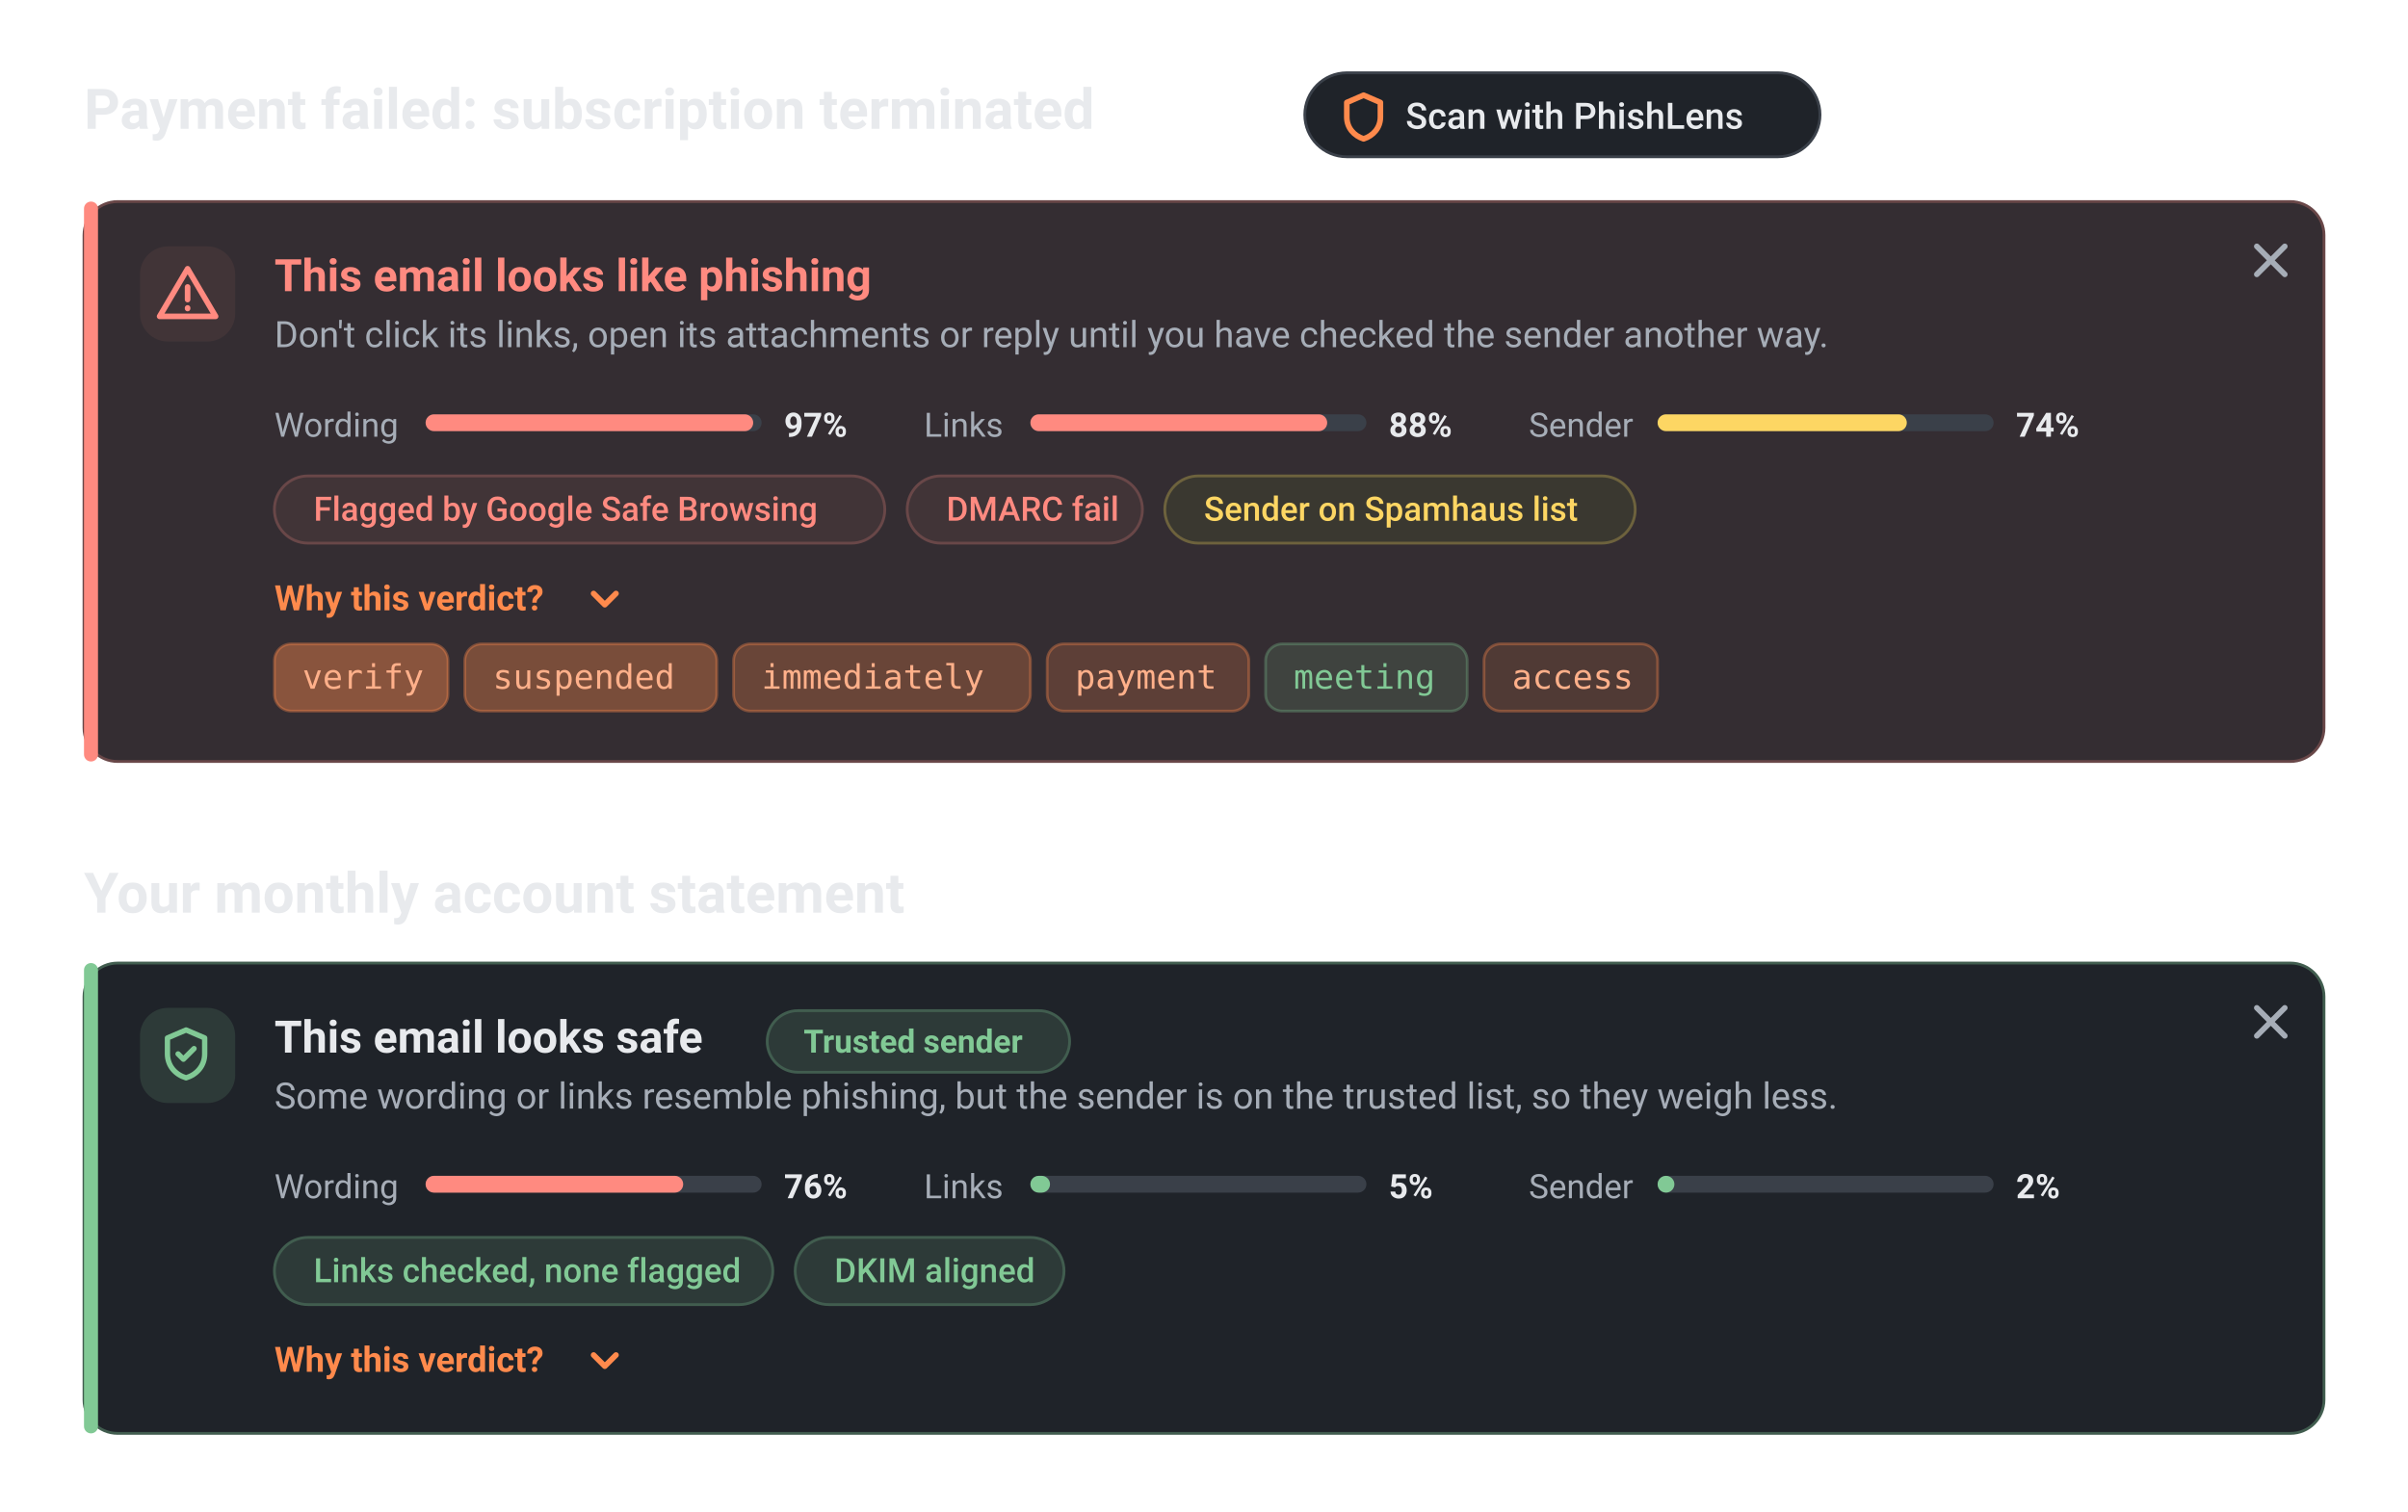
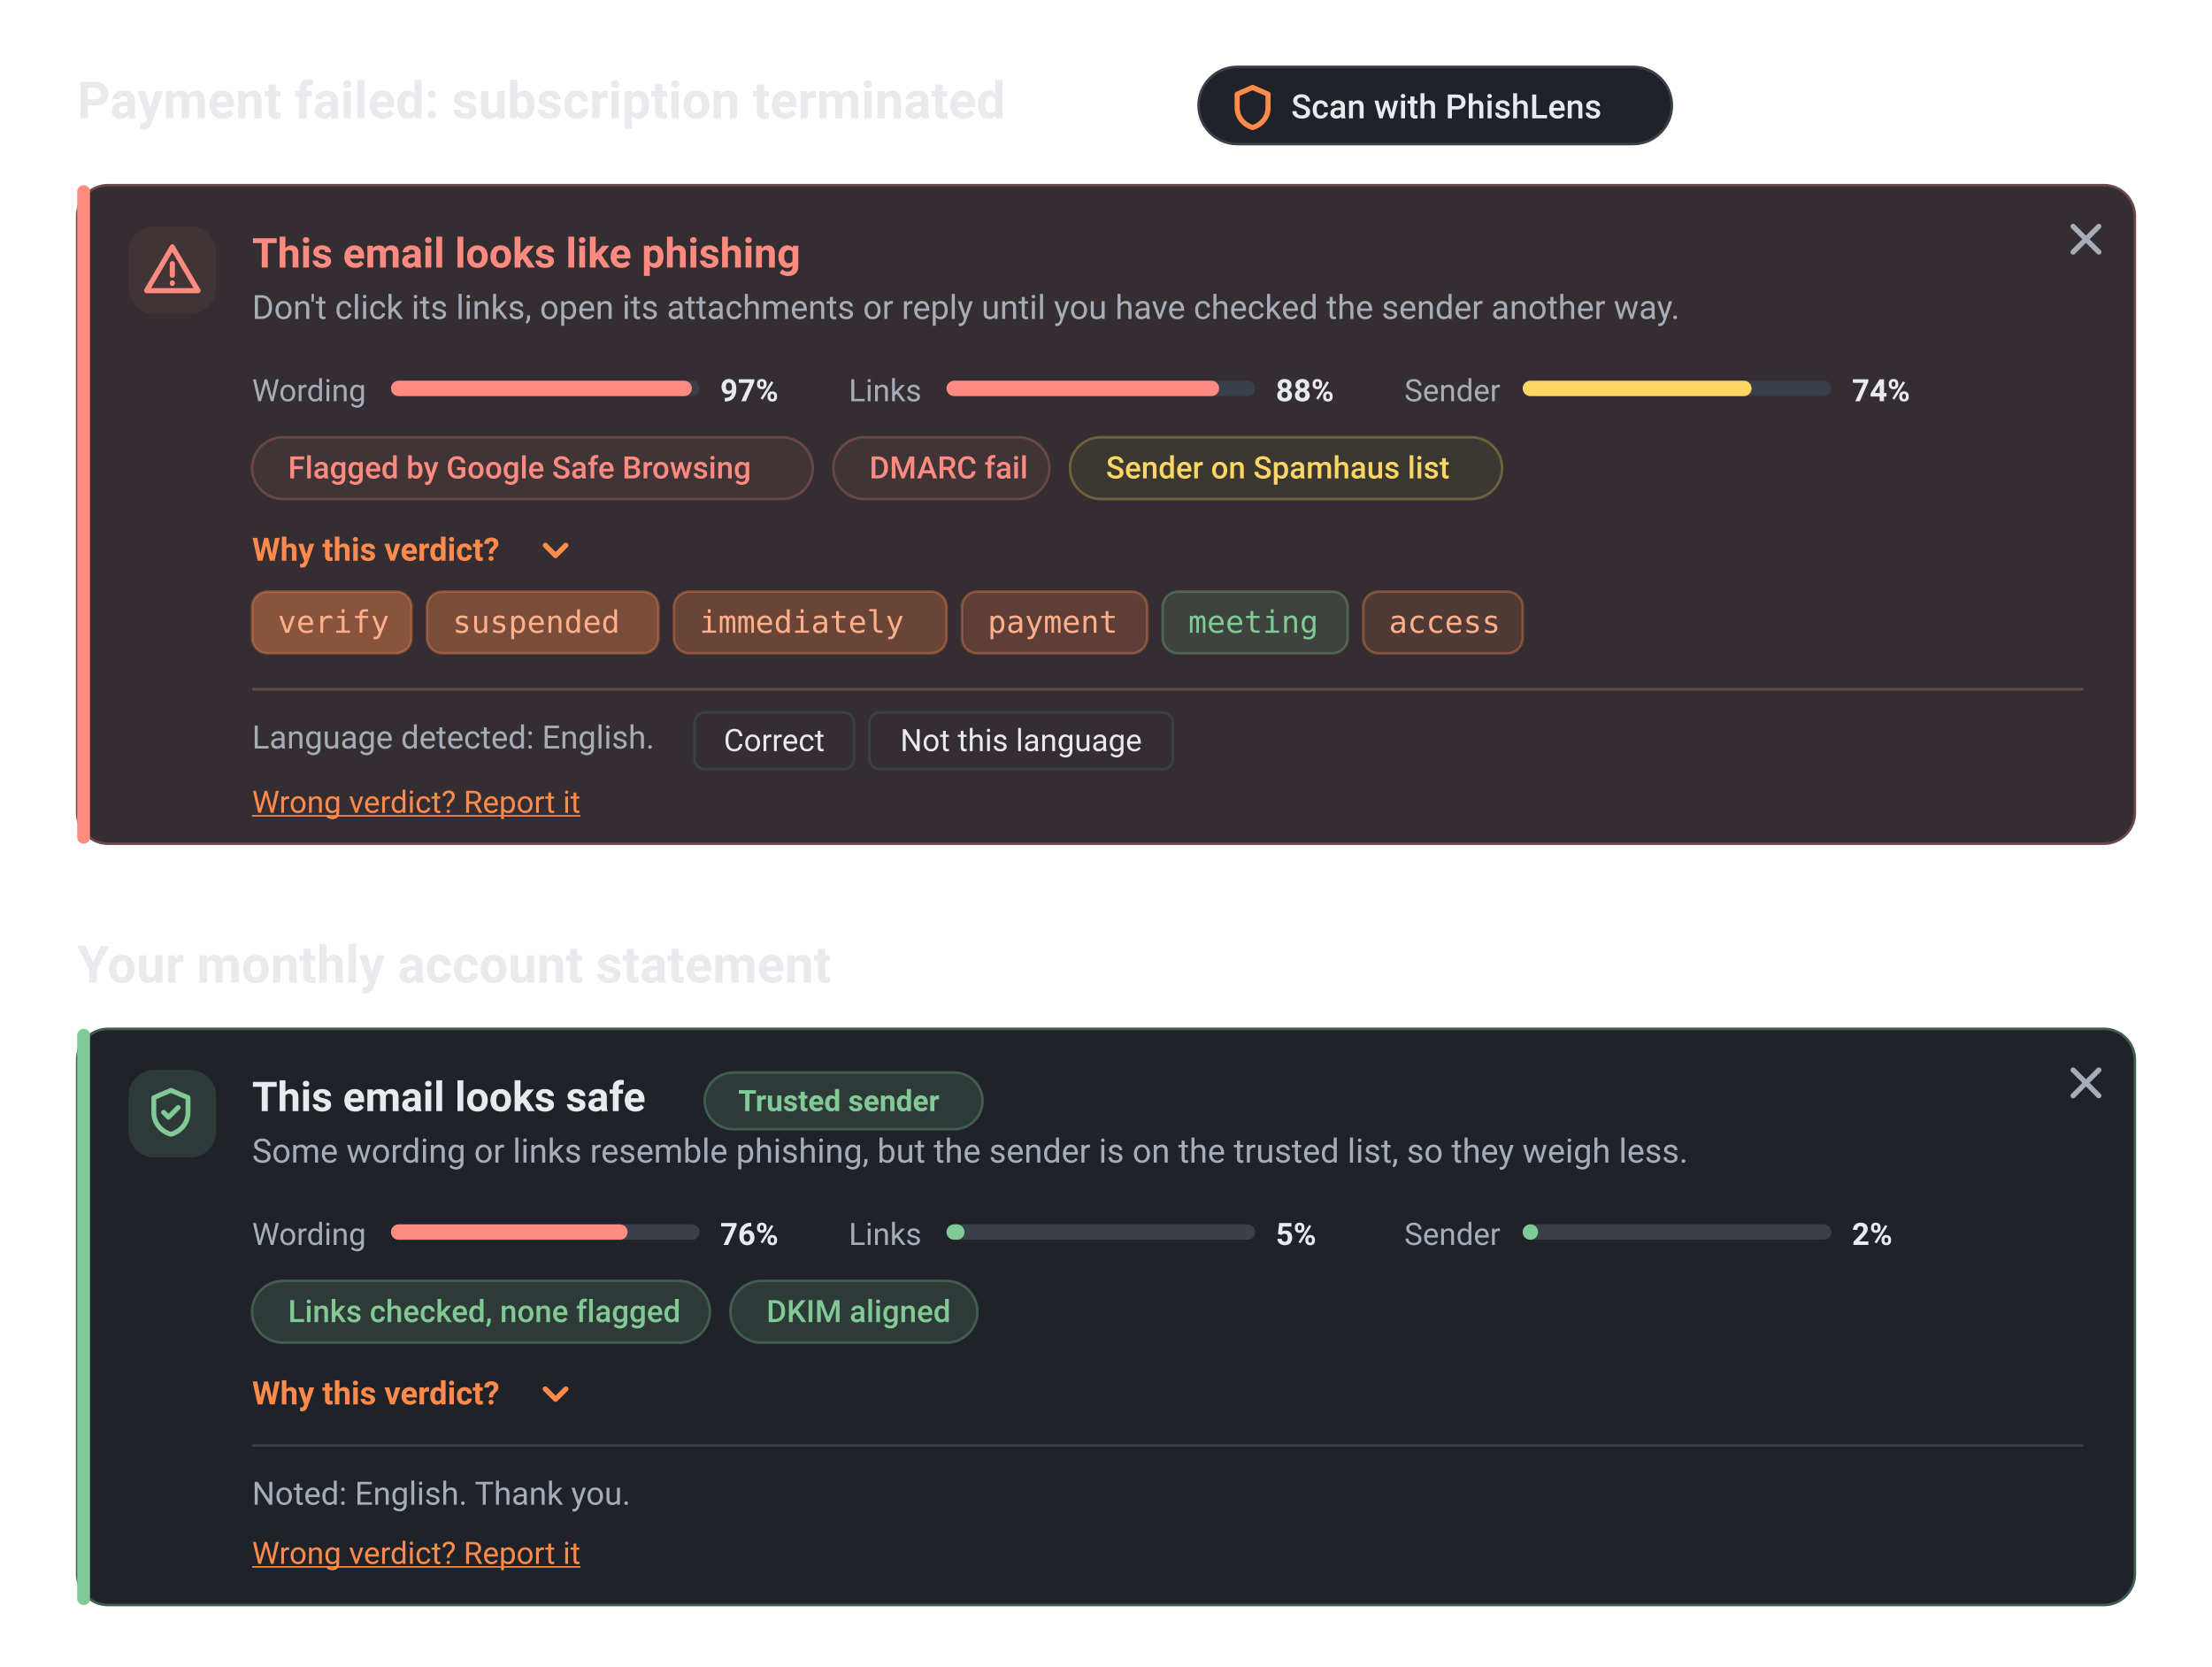
- <svg xmlns="http://www.w3.org/2000/svg" width="860" height="540" viewBox="0 0 860 540" role="img" aria-labelledby="t d">
+ <svg xmlns="http://www.w3.org/2000/svg" width="860" height="648" viewBox="0 0 860 648" role="img" aria-labelledby="t d">
  <style>
    text { font-family: "Google Sans", Roboto, "Segoe UI", Helvetica, Arial, sans-serif; }
    .mono { font-family: ui-monospace, SFMono-Regular, Menlo, Consolas, monospace; }
    .ic { fill: none; stroke-width: 2; stroke-linecap: round; stroke-linejoin: round; }
  </style>
-   <rect x="0" y="0" width="860" height="540" rx="18" fill="none" />
+   <rect x="0" y="0" width="860" height="648" rx="18" fill="none" />
  <text x="30" y="46" font-size="20" font-weight="600" fill="#e8eaed">Payment failed: subscription terminated</text>
  <rect x="466" y="26" width="184" height="30" rx="15" fill="#1f2329" stroke="#3a4049" />
  <g transform="translate(479 33)" class="ic" stroke="#ff8a4c">
    <path d="M8 1l6 2.6v5.2c0 3.9-2.6 6.7-6 7.8-3.4-1.1-6-3.9-6-7.8V3.6L8 1z" />
  </g>
  <text x="502" y="46" font-size="13" font-weight="500" fill="#e8eaed">Scan with PhishLens</text>
-   <rect x="30" y="72" width="800" height="200" rx="12" fill="#342d32" stroke="#694748" />
-   <rect x="30" y="72" width="5" height="200" rx="2.5" fill="#ff8a80" />
+   <rect x="30" y="72" width="800" height="256" rx="12" fill="#342d32" stroke="#694748" />
+   <rect x="30" y="72" width="5" height="256" rx="2.5" fill="#ff8a80" />
  <rect x="50" y="88" width="34" height="34" rx="10" fill="#413437" />
  <g transform="translate(55 93)" class="ic" stroke="#ff8a80">
    <path d="M12 3 L22 20 L2 20 Z" />
    <path d="M12 9.5 V14 M12 17 V17.2" />
  </g>
  <text x="98" y="104" font-size="16" font-weight="600" fill="#ff8a80">This email looks like phishing</text>
  <text x="98" y="124" font-size="13" fill="#a6adb7">Don't click its links, open its attachments or reply until you have checked the sender another way.</text>
  <g transform="translate(804 86)" class="ic" stroke="#a6adb7">
    <path d="M2 2l10 10M12 2L2 12" />
  </g>
  <text x="98" y="156" font-size="12" fill="#a6adb7">Wording</text>
  <rect x="152" y="148" width="120" height="6" rx="3" fill="#3a4049" />
  <rect x="152" y="148" width="117" height="6" rx="3" fill="#ff8a80" />
  <text x="280" y="156" font-size="12" font-weight="600" fill="#e8eaed">97%</text>
  <text x="330" y="156" font-size="12" fill="#a6adb7">Links</text>
  <rect x="368" y="148" width="120" height="6" rx="3" fill="#3a4049" />
  <rect x="368" y="148" width="106" height="6" rx="3" fill="#ff8a80" />
  <text x="496" y="156" font-size="12" font-weight="600" fill="#e8eaed">88%</text>
  <text x="546" y="156" font-size="12" fill="#a6adb7">Sender</text>
  <rect x="592" y="148" width="120" height="6" rx="3" fill="#3a4049" />
  <rect x="592" y="148" width="89" height="6" rx="3" fill="#fdd663" />
  <text x="720" y="156" font-size="12" font-weight="600" fill="#e8eaed">74%</text>
  <rect x="98" y="170" width="218" height="24" rx="12" fill="#413437" stroke="#694748" />
  <text x="112" y="186" font-size="12" font-weight="500" fill="#ff8a80">Flagged by Google Safe Browsing</text>
  <rect x="324" y="170" width="84" height="24" rx="12" fill="#413437" stroke="#694748" />
  <text x="338" y="186" font-size="12" font-weight="500" fill="#ff8a80">DMARC fail</text>
  <rect x="416" y="170" width="168" height="24" rx="12" fill="#3a3830" stroke="#6d623d" />
  <text x="430" y="186" font-size="12" font-weight="500" fill="#fdd663">Sender on Spamhaus list</text>
  <text x="98" y="218" font-size="12.5" font-weight="600" fill="#ff8a4c">Why this verdict?</text>
  <path d="M212 212l4 4 4-4" class="ic" stroke="#ff8a4c" stroke-width="1.6" />
  <g class="mono" font-size="12">
    <rect x="98" y="230" width="62" height="24" rx="6" fill="#ff8a4c" fill-opacity=".42" stroke="#ff8a4c" stroke-opacity=".35" />
    <text x="108" y="246" class="mono" fill="#ffb08a">verify</text>
    <rect x="166" y="230" width="90" height="24" rx="6" fill="#ff8a4c" fill-opacity=".34" stroke="#ff8a4c" stroke-opacity=".35" />
    <text x="176" y="246" class="mono" fill="#ffb08a">suspended</text>
    <rect x="262" y="230" width="106" height="24" rx="6" fill="#ff8a4c" fill-opacity=".26" stroke="#ff8a4c" stroke-opacity=".35" />
    <text x="272" y="246" class="mono" fill="#ffb08a">immediately</text>
    <rect x="374" y="230" width="72" height="24" rx="6" fill="#ff8a4c" fill-opacity=".2" stroke="#ff8a4c" stroke-opacity=".35" />
    <text x="384" y="246" class="mono" fill="#ffb08a">payment</text>
    <rect x="452" y="230" width="72" height="24" rx="6" fill="#81c995" fill-opacity=".14" stroke="#81c995" stroke-opacity=".3" />
    <text x="462" y="246" class="mono" fill="#81c995">meeting</text>
    <rect x="530" y="230" width="62" height="24" rx="6" fill="#ff8a4c" fill-opacity=".14" stroke="#ff8a4c" stroke-opacity=".35" />
    <text x="540" y="246" class="mono" fill="#ffb08a">access</text>
  </g>
-   <text x="30" y="326" font-size="20" font-weight="600" fill="#e8eaed">Your monthly account statement</text>
-   <rect x="30" y="344" width="800" height="168" rx="12" fill="#1f2329" stroke="#415d4f" />
-   <rect x="30" y="344" width="5" height="168" rx="2.5" fill="#81c995" />
-   <rect x="50" y="360" width="34" height="34" rx="10" fill="#2d3a38" />
-   <g transform="translate(56 366)" class="ic" stroke="#81c995">
-     <path d="M11 2l7 3v6c0 4.5-3 7.8-7 9-4-1.2-7-4.5-7-9V5l7-3z" transform="scale(.95)" />
-     <path d="M8 11l2 2 4-4" transform="scale(.95)" />
+   <line x1="98" y1="268" x2="810" y2="268" stroke="#694748" />
+   <text x="98" y="291" font-size="12.5" fill="#a6adb7">Language detected: English.</text>
+   <rect x="270" y="277" width="62" height="22" rx="4" fill="none" stroke="#3a4049" />
+   <text x="301" y="292" font-size="12" fill="#e8eaed" text-anchor="middle">Correct</text>
+   <rect x="338" y="277" width="118" height="22" rx="4" fill="none" stroke="#3a4049" />
+   <text x="397" y="292" font-size="12" fill="#e8eaed" text-anchor="middle">Not this language</text>
+   <text x="98" y="316" font-size="12" fill="#ff8a4c" text-decoration="underline">Wrong verdict? Report it</text>
+   <g transform="translate(0 56)">
+     <text x="30" y="326" font-size="20" font-weight="600" fill="#e8eaed">Your monthly account statement</text>
+     <rect x="30" y="344" width="800" height="224" rx="12" fill="#1f2329" stroke="#415d4f" />
+     <rect x="30" y="344" width="5" height="224" rx="2.5" fill="#81c995" />
+     <rect x="50" y="360" width="34" height="34" rx="10" fill="#2d3a38" />
+     <g transform="translate(56 366)" class="ic" stroke="#81c995">
+       <path d="M11 2l7 3v6c0 4.5-3 7.8-7 9-4-1.2-7-4.5-7-9V5l7-3z" transform="scale(.95)" />
+       <path d="M8 11l2 2 4-4" transform="scale(.95)" />
+     </g>
+     <text x="98" y="376" font-size="16" font-weight="600" fill="#e8eaed">This email looks safe</text>
+     <rect x="274" y="361" width="108" height="22" rx="11" fill="#2d3a38" stroke="#415d4f" />
+     <text x="287" y="376" font-size="11.5" font-weight="600" fill="#81c995">Trusted sender</text>
+     <text x="98" y="396" font-size="13" fill="#a6adb7">Some wording or links resemble phishing, but the sender is on the trusted list, so they weigh less.</text>
+     <g transform="translate(804 358)" class="ic" stroke="#a6adb7">
+       <path d="M2 2l10 10M12 2L2 12" />
+     </g>
+     <text x="98" y="428" font-size="12" fill="#a6adb7">Wording</text>
+     <rect x="152" y="420" width="120" height="6" rx="3" fill="#3a4049" />
+     <rect x="152" y="420" width="92" height="6" rx="3" fill="#ff8a80" />
+     <text x="280" y="428" font-size="12" font-weight="600" fill="#e8eaed">76%</text>
+     <text x="330" y="428" font-size="12" fill="#a6adb7">Links</text>
+     <rect x="368" y="420" width="120" height="6" rx="3" fill="#3a4049" />
+     <rect x="368" y="420" width="7" height="6" rx="3" fill="#81c995" />
+     <text x="496" y="428" font-size="12" font-weight="600" fill="#e8eaed">5%</text>
+     <text x="546" y="428" font-size="12" fill="#a6adb7">Sender</text>
+     <rect x="592" y="420" width="120" height="6" rx="3" fill="#3a4049" />
+     <rect x="592" y="420" width="6" height="6" rx="3" fill="#81c995" />
+     <text x="720" y="428" font-size="12" font-weight="600" fill="#e8eaed">2%</text>
+     <rect x="98" y="442" width="178" height="24" rx="12" fill="#2d3a38" stroke="#415d4f" />
+     <text x="112" y="458" font-size="12" font-weight="500" fill="#81c995">Links checked, none flagged</text>
+     <rect x="284" y="442" width="96" height="24" rx="12" fill="#2d3a38" stroke="#415d4f" />
+     <text x="298" y="458" font-size="12" font-weight="500" fill="#81c995">DKIM aligned</text>
+     <text x="98" y="490" font-size="12.5" font-weight="600" fill="#ff8a4c">Why this verdict?</text>
+     <path d="M212 484l4 4 4-4" class="ic" stroke="#ff8a4c" stroke-width="1.6" />
+     <line x1="98" y1="506" x2="810" y2="506" stroke="#3a4049" />
+     <text x="98" y="529" font-size="12.5" fill="#a6adb7">Noted: English. Thank you.</text>
+     <text x="98" y="552" font-size="12" fill="#ff8a4c" text-decoration="underline">Wrong verdict? Report it</text>
  </g>
-   <text x="98" y="376" font-size="16" font-weight="600" fill="#e8eaed">This email looks safe</text>
-   <rect x="274" y="361" width="108" height="22" rx="11" fill="#2d3a38" stroke="#415d4f" />
-   <text x="287" y="376" font-size="11.5" font-weight="600" fill="#81c995">Trusted sender</text>
-   <text x="98" y="396" font-size="13" fill="#a6adb7">Some wording or links resemble phishing, but the sender is on the trusted list, so they weigh less.</text>
-   <g transform="translate(804 358)" class="ic" stroke="#a6adb7">
-     <path d="M2 2l10 10M12 2L2 12" />
-   </g>
-   <text x="98" y="428" font-size="12" fill="#a6adb7">Wording</text>
-   <rect x="152" y="420" width="120" height="6" rx="3" fill="#3a4049" />
-   <rect x="152" y="420" width="92" height="6" rx="3" fill="#ff8a80" />
-   <text x="280" y="428" font-size="12" font-weight="600" fill="#e8eaed">76%</text>
-   <text x="330" y="428" font-size="12" fill="#a6adb7">Links</text>
-   <rect x="368" y="420" width="120" height="6" rx="3" fill="#3a4049" />
-   <rect x="368" y="420" width="7" height="6" rx="3" fill="#81c995" />
-   <text x="496" y="428" font-size="12" font-weight="600" fill="#e8eaed">5%</text>
-   <text x="546" y="428" font-size="12" fill="#a6adb7">Sender</text>
-   <rect x="592" y="420" width="120" height="6" rx="3" fill="#3a4049" />
-   <rect x="592" y="420" width="6" height="6" rx="3" fill="#81c995" />
-   <text x="720" y="428" font-size="12" font-weight="600" fill="#e8eaed">2%</text>
-   <rect x="98" y="442" width="178" height="24" rx="12" fill="#2d3a38" stroke="#415d4f" />
-   <text x="112" y="458" font-size="12" font-weight="500" fill="#81c995">Links checked, none flagged</text>
-   <rect x="284" y="442" width="96" height="24" rx="12" fill="#2d3a38" stroke="#415d4f" />
-   <text x="298" y="458" font-size="12" font-weight="500" fill="#81c995">DKIM aligned</text>
-   <text x="98" y="490" font-size="12.5" font-weight="600" fill="#ff8a4c">Why this verdict?</text>
-   <path d="M212 484l4 4 4-4" class="ic" stroke="#ff8a4c" stroke-width="1.6" />
</svg>
